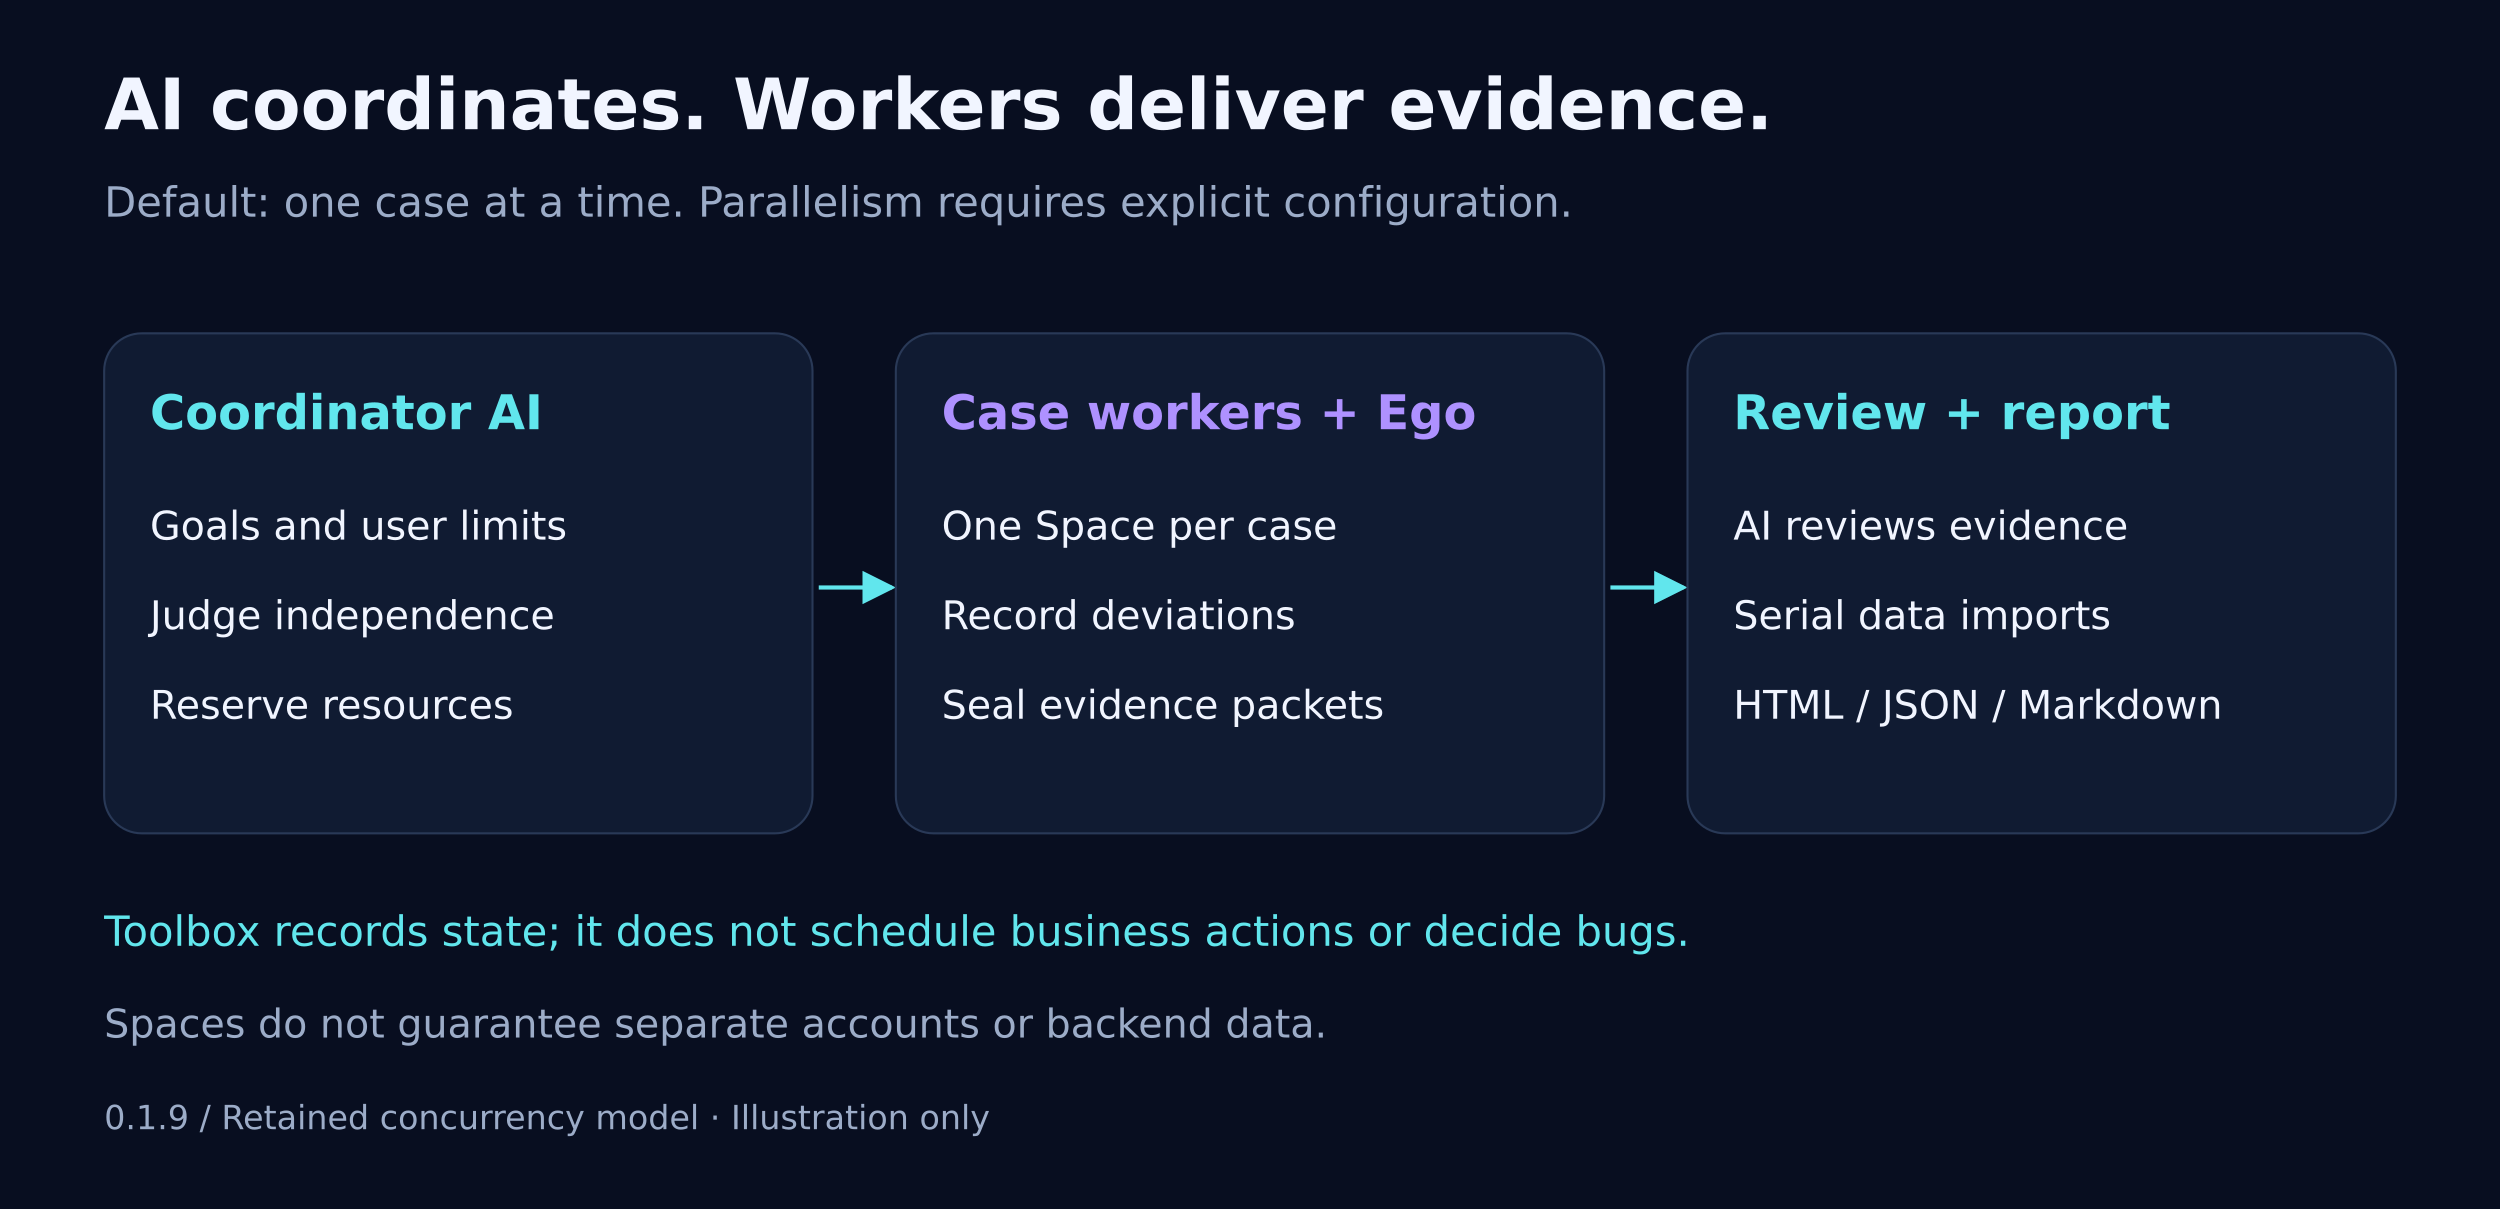
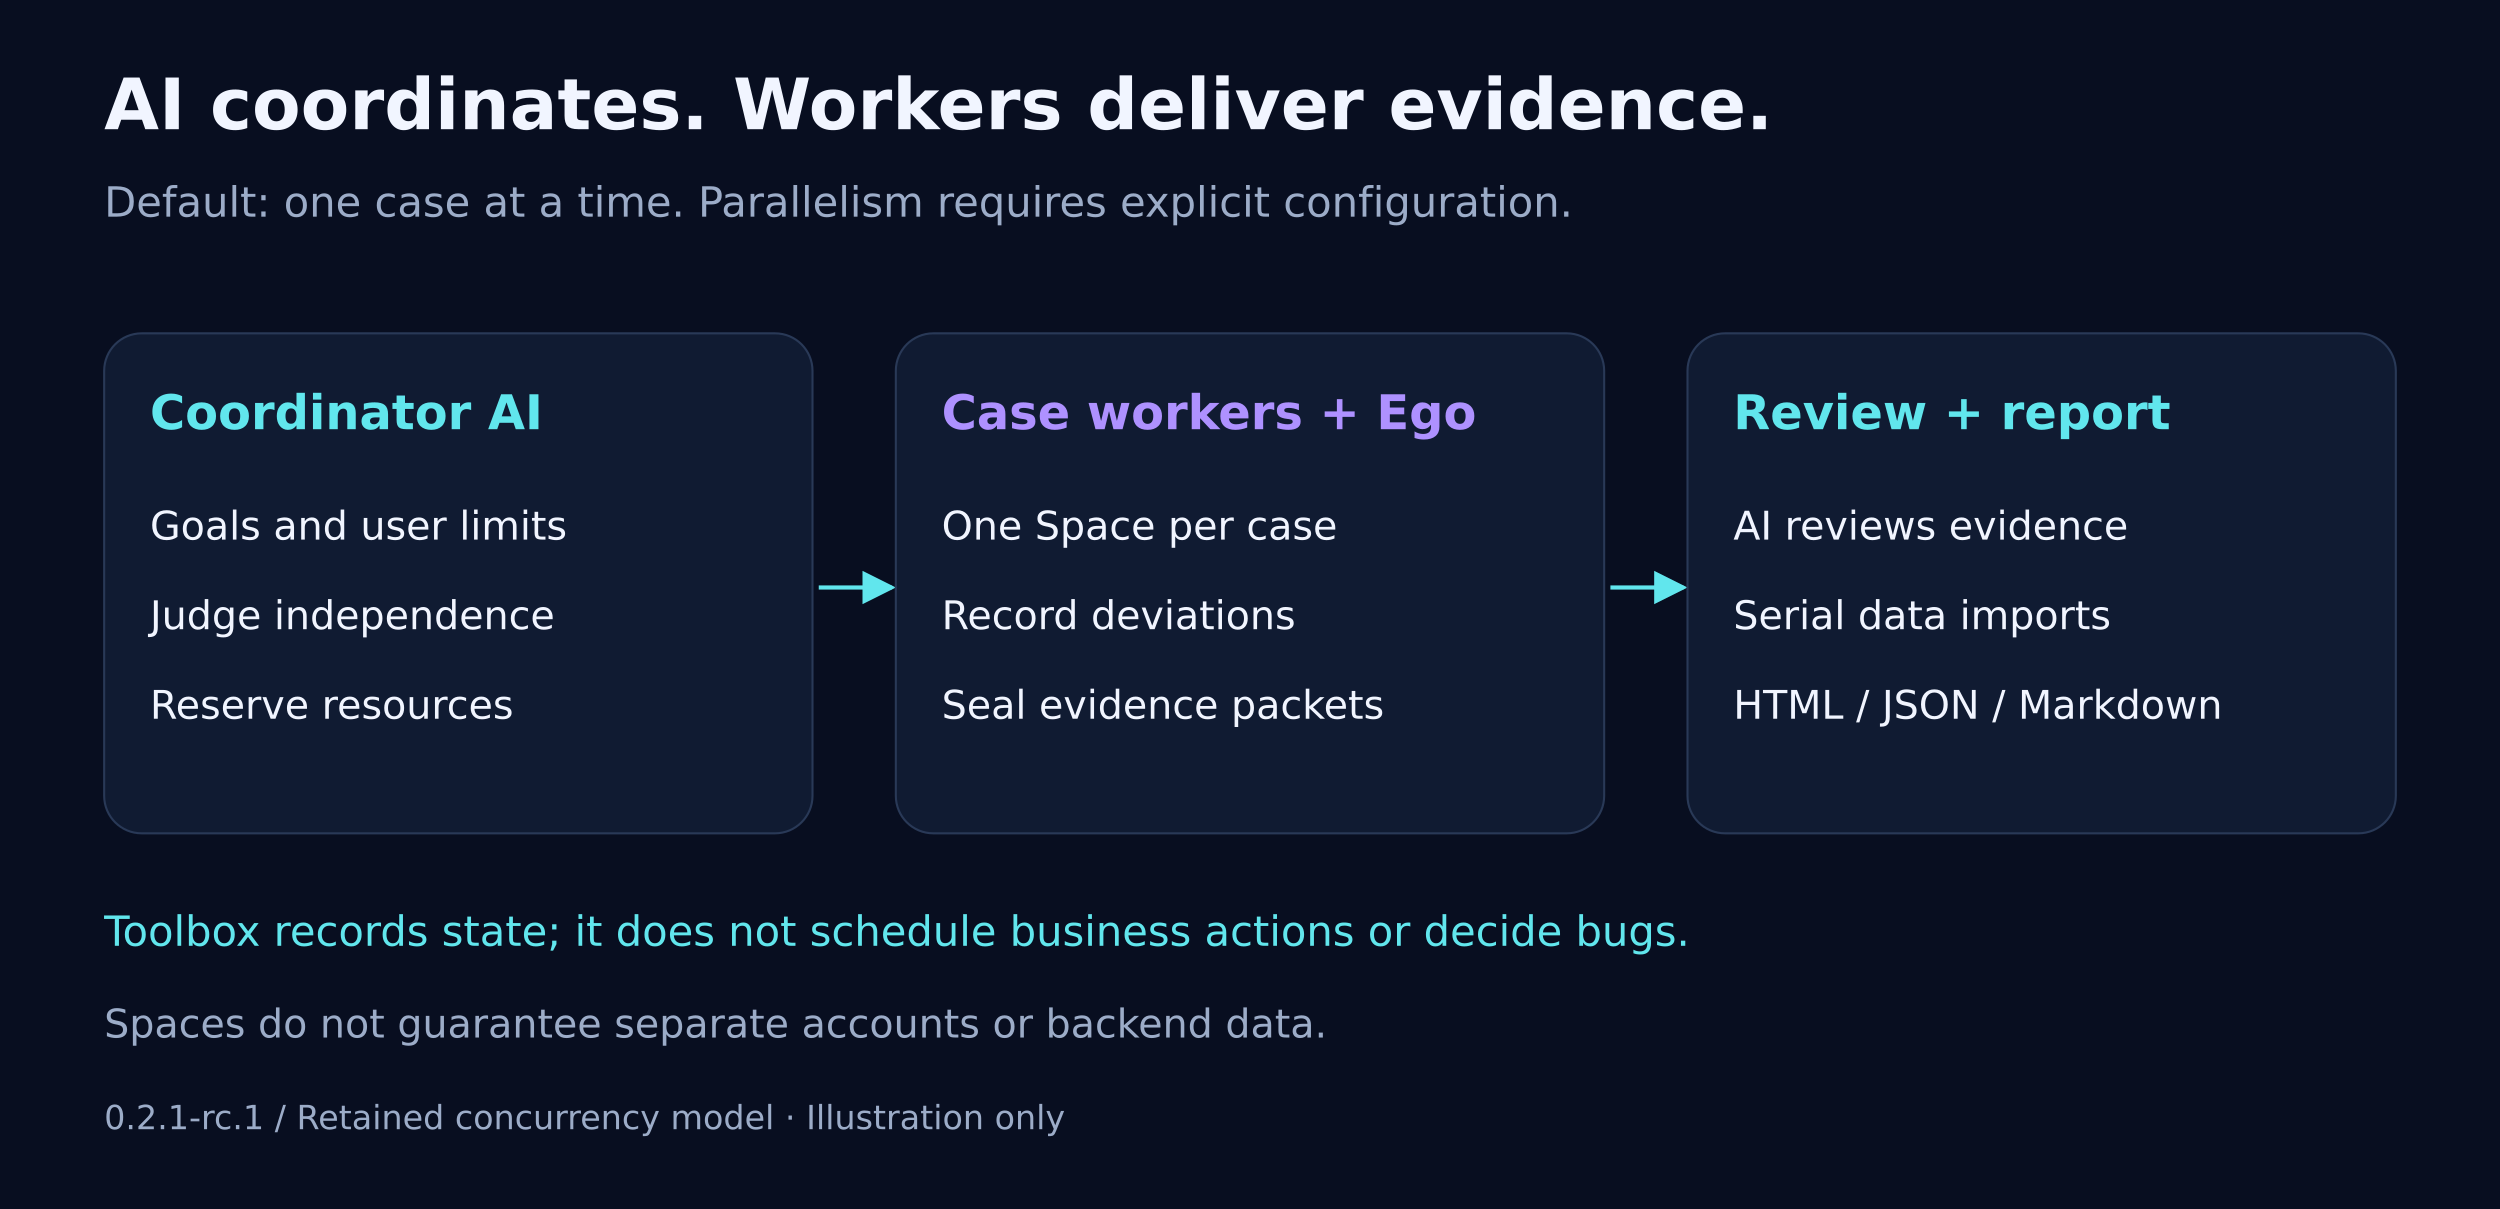
<svg xmlns="http://www.w3.org/2000/svg" width="1200" height="580" viewBox="0 0 1200 580" role="img" aria-label="Configurable parallel testing">
  <defs>
    <linearGradient id="g">
      <stop stop-color="#61e6ed" />
      <stop offset="1" stop-color="#ae91ff" />
    </linearGradient>
    <marker id="arrow" markerWidth="8" markerHeight="8" refX="7" refY="4" orient="auto">
      <path d="M0,0 L8,4 L0,8" fill="#61e6ed" />
    </marker>
  </defs>
  <g font-family="DejaVu Sans, Noto Sans CJK SC, sans-serif">
    <rect x="0" y="0" width="1200" height="580" rx="0" fill="#080e20" stroke="#080e20" />
    <path d="M0,2 H1200" stroke="url(#g)" stroke-width="4" />
    <text x="50" y="62" font-size="34" fill="#f1f5ff" font-weight="700">AI coordinates. Workers deliver evidence.</text>
    <text x="50" y="104" font-size="20" fill="#9cacc8" font-weight="400">Default: one case at a time. Parallelism requires explicit configuration.</text>
    <rect x="50" y="160" width="340" height="240" rx="18" fill="#101b32" stroke="#293957" />
    <text x="72" y="206" font-size="23" fill="#61e6ed" font-weight="700">Coordinator AI</text>
    <text x="72" y="259" font-size="19" fill="#f1f5ff" font-weight="400">Goals and user limits</text>
    <text x="72" y="302" font-size="19" fill="#f1f5ff" font-weight="400">Judge independence</text>
    <text x="72" y="345" font-size="19" fill="#f1f5ff" font-weight="400">Reserve resources</text>
    <path d="M393,282 L428,282" stroke="#61e6ed" stroke-width="2" fill="none" marker-end="url(#arrow)" />
    <rect x="430" y="160" width="340" height="240" rx="18" fill="#101b32" stroke="#293957" />
    <text x="452" y="206" font-size="23" fill="#ae91ff" font-weight="700">Case workers + Ego</text>
    <text x="452" y="259" font-size="19" fill="#f1f5ff" font-weight="400">One Space per case</text>
    <text x="452" y="302" font-size="19" fill="#f1f5ff" font-weight="400">Record deviations</text>
    <text x="452" y="345" font-size="19" fill="#f1f5ff" font-weight="400">Seal evidence packets</text>
    <path d="M773,282 L808,282" stroke="#61e6ed" stroke-width="2" fill="none" marker-end="url(#arrow)" />
    <rect x="810" y="160" width="340" height="240" rx="18" fill="#101b32" stroke="#293957" />
    <text x="832" y="206" font-size="23" fill="#61e6ed" font-weight="700">Review + report</text>
    <text x="832" y="259" font-size="19" fill="#f1f5ff" font-weight="400">AI reviews evidence</text>
    <text x="832" y="302" font-size="19" fill="#f1f5ff" font-weight="400">Serial data imports</text>
    <text x="832" y="345" font-size="19" fill="#f1f5ff" font-weight="400">HTML / JSON / Markdown</text>
    <text x="50" y="454" font-size="20" fill="#61e6ed" font-weight="400">Toolbox records state; it does not schedule business actions or decide bugs.</text>
    <text x="50" y="498" font-size="19" fill="#9cacc8" font-weight="400">Spaces do not guarantee separate accounts or backend data.</text>
-     <text x="50" y="542" font-size="16" fill="#9cacc8" font-weight="400">0.1.9  /  Retained concurrency model · Illustration only</text>
+     <text x="50" y="542" font-size="16" fill="#9cacc8" font-weight="400">0.2.1-rc.1  /  Retained concurrency model · Illustration only</text>
  </g>
</svg>
